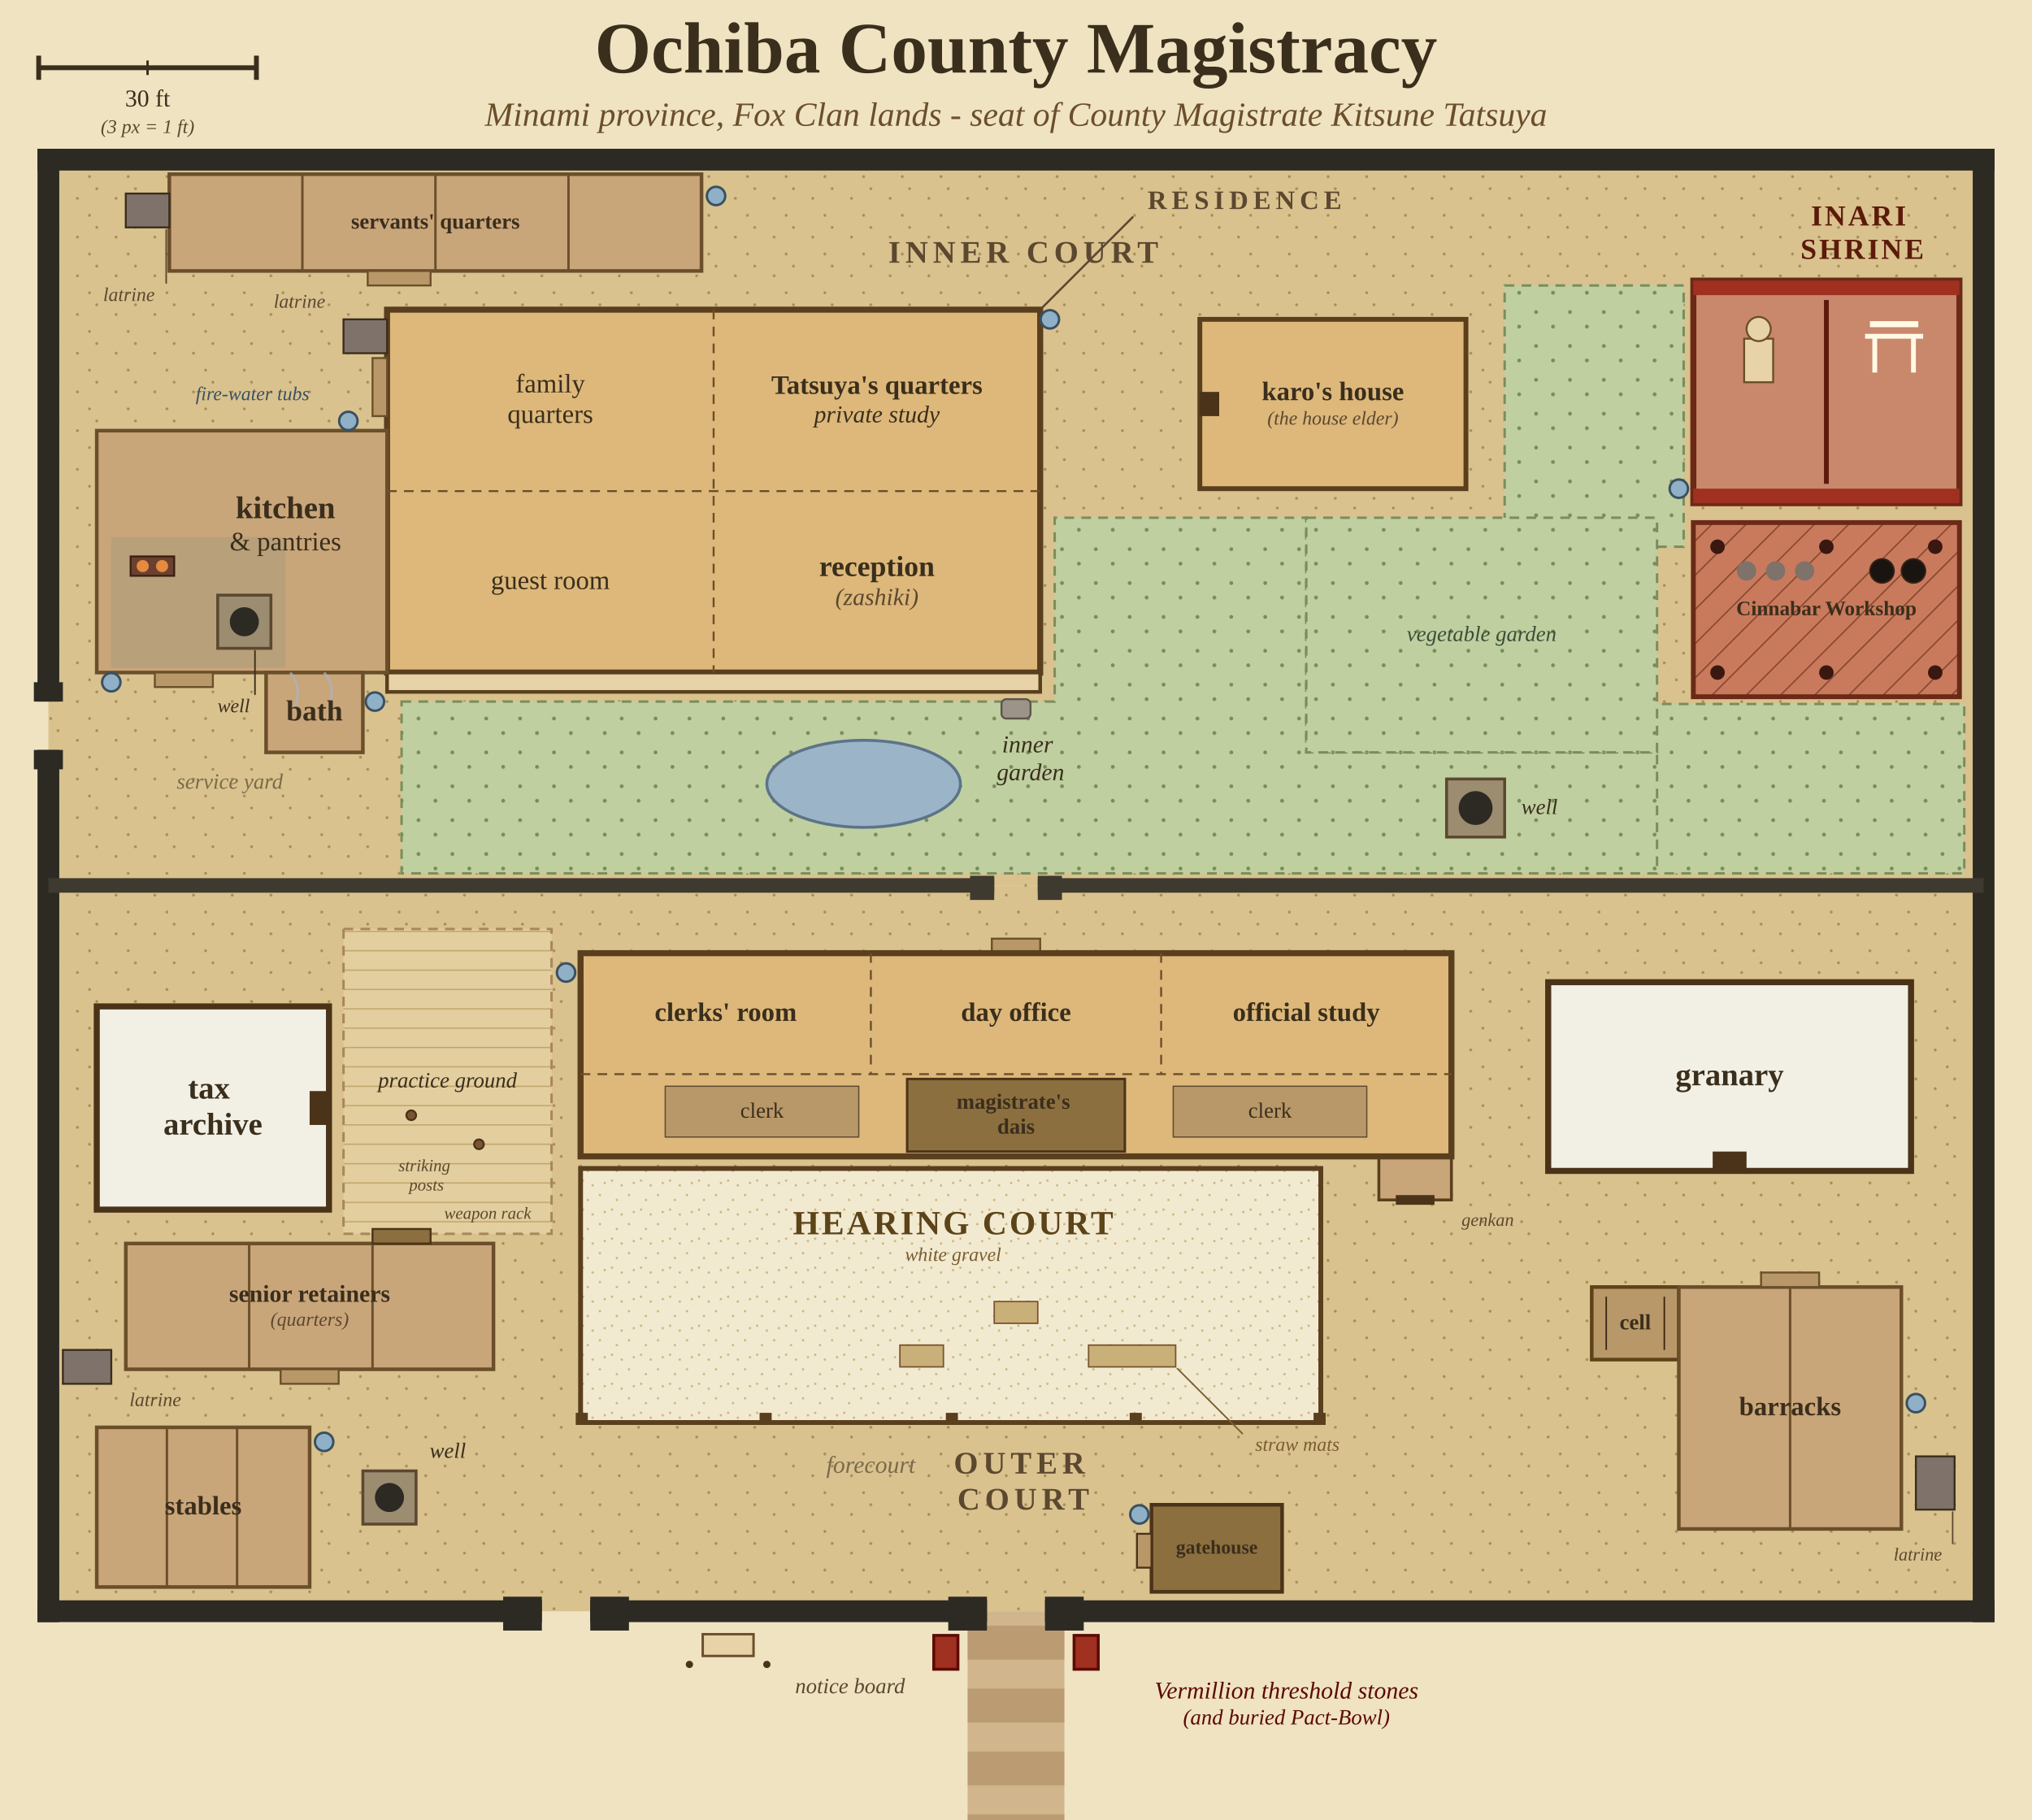
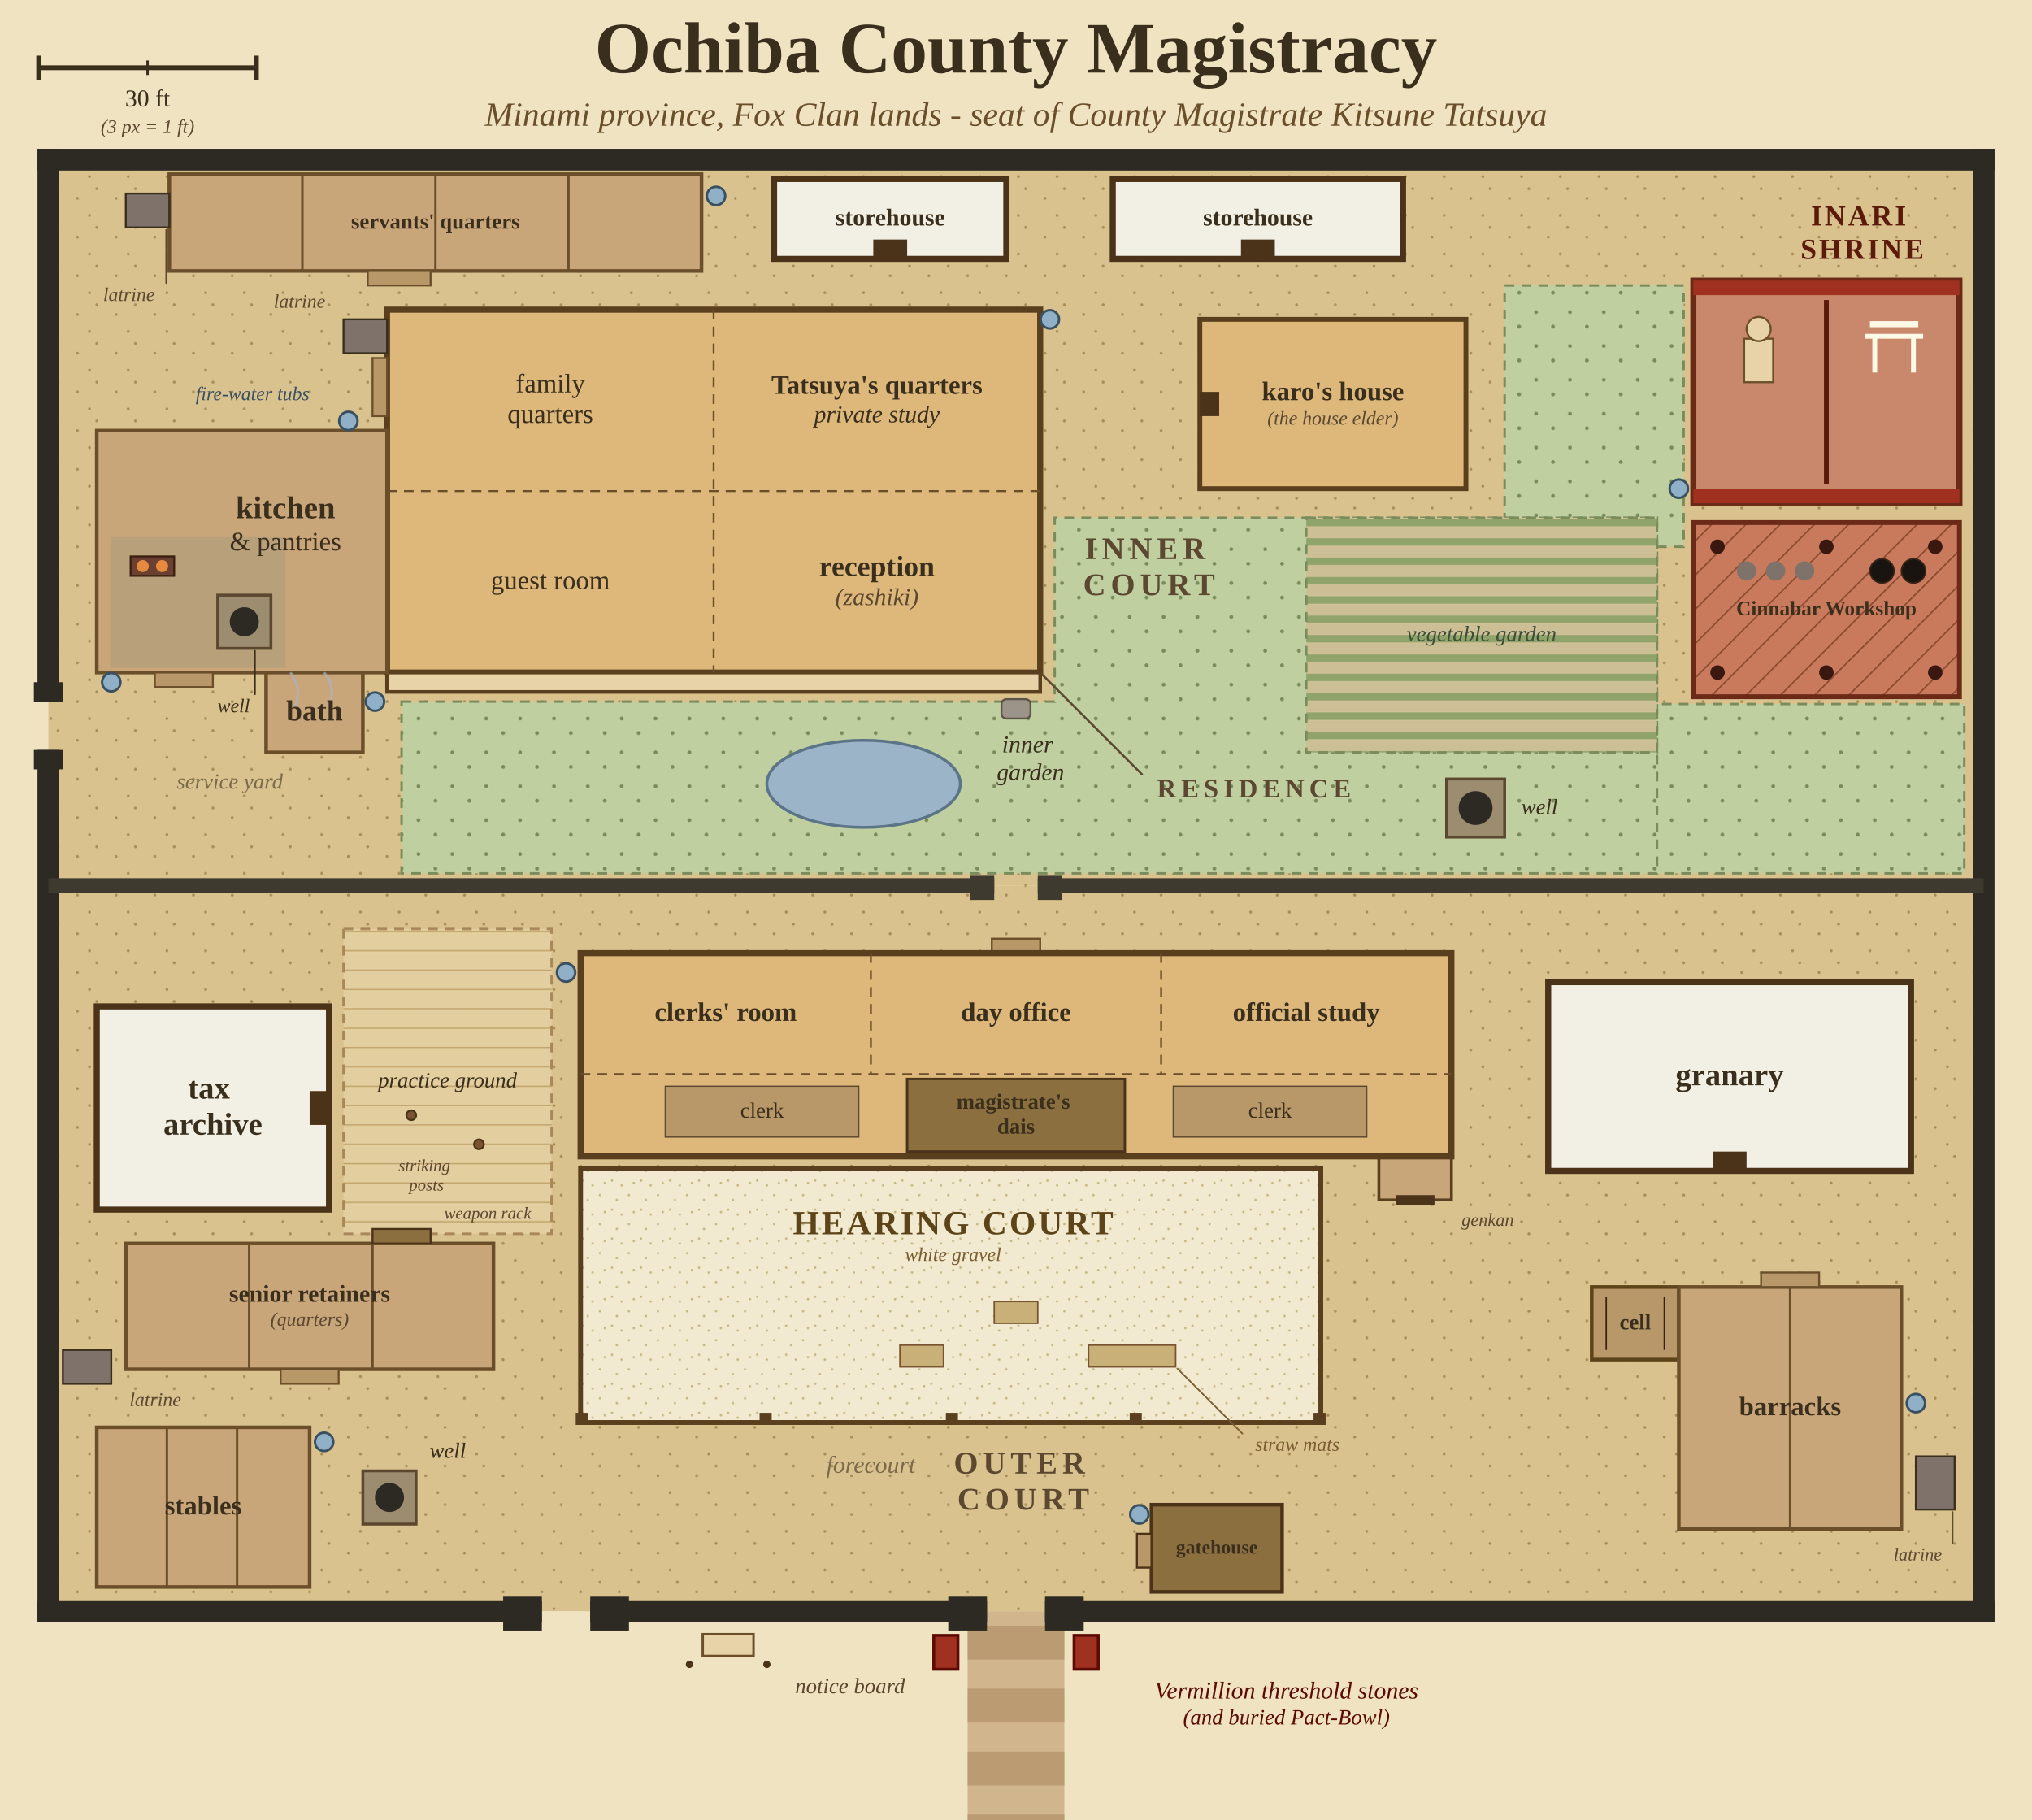
<svg xmlns="http://www.w3.org/2000/svg" viewBox="180 84 840 752" font-family="Georgia, 'Times New Roman', serif">
  <defs>
    <pattern id="colonnade-hatch" patternUnits="userSpaceOnUse" width="10" height="10" patternTransform="rotate(45)">
      <rect width="10" height="10" fill="#C97A5C" />
      <line x1="0" y1="0" x2="0" y2="10" stroke="#8C4A30" stroke-width="1.2" />
+     </pattern>
+     <pattern id="vegetable-rows" patternUnits="userSpaceOnUse" width="8" height="8">
+       <rect width="8" height="8" fill="#CDBF95" />
+       <rect y="2.5" width="8" height="3" fill="#8FA36A" />
    </pattern>
    <pattern id="garden-stipple" patternUnits="userSpaceOnUse" width="14" height="14">
      <rect width="14" height="14" fill="#BFCFA0" />
      <circle cx="3" cy="3" r="0.8" fill="#7A8C5C" />
      <circle cx="10" cy="9" r="0.8" fill="#7A8C5C" />
    </pattern>
    <pattern id="court-earth" patternUnits="userSpaceOnUse" width="16" height="16">
      <rect width="16" height="16" fill="#D9C28E" />
      <circle cx="4" cy="6" r="0.6" fill="#A88E58" />
      <circle cx="12" cy="2" r="0.6" fill="#A88E58" />
      <circle cx="9" cy="13" r="0.6" fill="#A88E58" />
    </pattern>
    <pattern id="keiko-earth" patternUnits="userSpaceOnUse" width="16" height="16">
      <rect width="16" height="16" fill="#E2CE9E" />
      <line x1="0" y1="5" x2="16" y2="5" stroke="#C2A46C" stroke-width="0.5" />
      <line x1="0" y1="13" x2="16" y2="13" stroke="#C2A46C" stroke-width="0.5" />
    </pattern>
    <pattern id="oshirasu-sand" patternUnits="userSpaceOnUse" width="12" height="12">
      <rect width="12" height="12" fill="#F2EAD0" />
      <circle cx="3" cy="4" r="0.5" fill="#C9B884" />
      <circle cx="8" cy="2" r="0.5" fill="#C9B884" />
      <circle cx="10" cy="9" r="0.5" fill="#C9B884" />
      <circle cx="5" cy="10" r="0.5" fill="#C9B884" />
      <circle cx="1" cy="8" r="0.5" fill="#C9B884" />
    </pattern>
    <pattern id="granary-slats" patternUnits="userSpaceOnUse" width="14" height="6">
      <rect width="14" height="6" fill="#D9B47A" />
      <line x1="0" y1="0" x2="14" y2="0" stroke="#7A5430" stroke-width="0.8" />
      <line x1="0" y1="3" x2="14" y2="3" stroke="#A88454" stroke-width="0.5" />
    </pattern>
  </defs>
  <rect x="0" y="0" width="1200" height="900" fill="#EFE3C2" data-kind="-" />
  <g data-kind="road">
    <path d="M 600 900 L 600 750" stroke="#B89060" stroke-width="40" stroke-linecap="butt" opacity="0.55" />
    <path d="M 600 900 L 600 750" stroke="#9C7448" stroke-width="40" stroke-dasharray="14 12" fill="none" opacity="0.4" />
  </g>
  <text x="600" y="114" text-anchor="middle" font-size="30" font-weight="bold" fill="#3A2E1C" data-kind="-">Ochiba County Magistracy</text>
  <text x="600" y="136" text-anchor="middle" font-size="14" font-style="italic" fill="#6B4F2A" data-kind="-">Minami province, Fox Clan lands - seat of County Magistrate Kitsune Tatsuya</text>
  <g data-kind="-">
    <g stroke="#3A2E1C">
      <line x1="196" y1="112" x2="286" y2="112" stroke-width="2" />
      <line x1="196" y1="107" x2="196" y2="117" stroke-width="2" />
      <line x1="286" y1="107" x2="286" y2="117" stroke-width="2" />
      <line x1="241" y1="109" x2="241" y2="115" stroke-width="1" />
    </g>
    <text x="241" y="128" text-anchor="middle" font-size="10" fill="#3A2E1C">30 ft</text>
    <text x="241" y="139" text-anchor="middle" font-size="8" font-style="italic" fill="#5C4830">(3 px = 1 ft)</text>
  </g>
  <rect x="200" y="150" width="800" height="300" fill="url(#court-earth)" id="precinct" data-kind="inner court" />
  <rect x="200" y="450" width="800" height="300" fill="url(#court-earth)" id="precinct" data-kind="outer court" />
  <g stroke="#2D2A24" stroke-width="9" fill="none" stroke-linecap="square" data-kind="compound wall">
    <line x1="200" y1="150" x2="1000" y2="150" />
    <line x1="200" y1="150" x2="200" y2="369.5" />
    <line x1="200" y1="398.5" x2="200" y2="750" />
    <line x1="1000" y1="150" x2="1000" y2="750" />
    <line x1="200" y1="750" x2="399.5" y2="750" />
    <line x1="428.5" y1="750" x2="583.5" y2="750" />
    <line x1="616.5" y1="750" x2="1000" y2="750" />
  </g>
  <g fill="#2D2A24" data-kind="main gate">
    <rect x="572" y="744" width="16" height="14" />
    <rect x="612" y="744" width="16" height="14" />
  </g>
  <g fill="#2D2A24" data-kind="side gate">
    <rect x="194" y="366" width="12" height="8" />
    <rect x="194" y="394" width="12" height="8" />
  </g>
  <g fill="#2D2A24" data-kind="side gate">
    <rect x="388" y="744" width="16" height="14" />
    <rect x="424" y="744" width="16" height="14" />
  </g>
  <g data-kind="threshold stones">
    <rect x="566" y="760" width="10" height="14" fill="#A03020" stroke="#5C0A04" stroke-width="1.2" />
    <rect x="624" y="760" width="10" height="14" fill="#A03020" stroke="#5C0A04" stroke-width="1.2" />
    <text x="711.8" y="786.1" text-anchor="middle" font-size="10" font-style="italic" fill="#5C0A04">Vermillion threshold stones</text>
    <text x="711.8" y="796.8" text-anchor="middle" font-size="9" font-style="italic" fill="#5C0A04">(and buried Pact-Bowl)</text>
  </g>
  <g data-kind="notice board">
    <rect x="470.5" y="759.5" width="21" height="9" fill="#E8D2A8" stroke="#6B4F2A" stroke-width="1" />
    <circle cx="465" cy="772" r="1.5" fill="#4A3318" />
    <circle cx="497" cy="772" r="1.5" fill="#4A3318" />
    <text x="531.4" y="783.9" text-anchor="middle" font-size="9" font-style="italic" fill="#5C4830">notice board</text>
  </g>
  <g stroke="#3F3A30" stroke-width="6" fill="none" stroke-dasharray="0" data-kind="court divider">
    <line x1="200" y1="450" x2="591" y2="450" />
    <line x1="609" y1="450" x2="1000" y2="450" />
  </g>
  <g fill="#3F3A30" data-kind="nakamon" data-part-of="court divider">
    <rect x="581" y="446" width="10" height="10" />
    <rect x="609" y="446" width="10" height="10" />
  </g>
  <text x="603.0" y="693.1" text-anchor="middle" font-size="13" font-weight="bold" letter-spacing="2" fill="#5C4830" data-kind="outer court">
    <tspan x="603.0" dy="0.0">OUTER</tspan>
    <tspan x="603.0" dy="14.9">COURT</tspan>
  </text>
  <text x="540.0" y="692.8" text-anchor="middle" font-size="10" font-style="italic" fill="#7A6A4A" data-kind="outer court">forecourt</text>
  <g data-kind="stables">
    <rect x="220" y="674" width="88" height="66" fill="#C9A57A" stroke="#6B4F2A" stroke-width="1.5" />
    <line x1="249" y1="674" x2="249" y2="740" stroke="#6B4F2A" stroke-width="1" />
    <line x1="278" y1="674" x2="278" y2="740" stroke="#6B4F2A" stroke-width="1" />
    <text x="264.0" y="710.0" text-anchor="middle" font-size="11" font-weight="bold" fill="#3A2E1C">stables</text>
  </g>
  <g data-kind="tax archive">
    <rect x="220" y="500" width="96" height="84" fill="#F2EFE4" stroke="#4A3318" stroke-width="2.5" />
    <rect x="308" y="535" width="8" height="14" fill="#4A3318" data-kind="door" />
    <text x="268.0" y="538.1" text-anchor="middle" font-size="13" font-weight="bold" fill="#3A2E1C">
      <tspan x="268.0" dy="0.0">tax</tspan>
      <tspan x="268.0" dy="14.9">archive</tspan>
    </text>
  </g>
  <g data-kind="office hall">
    <rect x="420" y="478" width="360" height="84" fill="#DDB87A" />
    <rect x="420" y="478" width="120" height="50" fill="#DDB87A" data-kind="clerks' room" />
    <rect x="540" y="478" width="120" height="50" fill="#DDB87A" data-kind="day office" />
    <rect x="660" y="478" width="120" height="50" fill="#DDB87A" data-kind="official study" />
    <rect x="750" y="562" width="30" height="18" fill="#C9A57A" stroke="#5A3F1E" stroke-width="1.2" data-kind="genkan" />
    <rect x="757" y="578" width="16" height="4" fill="#4A3318" data-kind="genkan" />
    <text x="795.0" y="590.7" text-anchor="middle" font-size="7.5" font-style="italic" fill="#5C4830" data-kind="genkan">genkan</text>
    <rect x="590" y="472" width="20" height="6" fill="#B89868" stroke="#6B4F2A" stroke-width="0.8" data-kind="door" />
    <rect x="420" y="478" width="360" height="84" fill="none" stroke="#5A3F1E" stroke-width="2.5" />
    <line x1="420" y1="528" x2="780" y2="528" stroke="#6B4F2A" stroke-width="0.8" stroke-dasharray="4 3" />
    <line x1="540" y1="478" x2="540" y2="528" stroke="#6B4F2A" stroke-width="0.8" stroke-dasharray="4 3" />
    <line x1="660" y1="478" x2="660" y2="528" stroke="#6B4F2A" stroke-width="0.8" stroke-dasharray="4 3" />
    <text x="480.0" y="506.0" text-anchor="middle" font-size="11" font-weight="bold" fill="#3A2E1C" data-kind="clerks' room">clerks' room</text>
    <text x="600.0" y="506.0" text-anchor="middle" font-size="11" font-weight="bold" fill="#3A2E1C" data-kind="day office">day office</text>
    <text x="720.0" y="506.0" text-anchor="middle" font-size="11" font-weight="bold" fill="#3A2E1C" data-kind="official study">official study</text>
    <rect x="555" y="530" width="90" height="30" fill="#8C6F3E" stroke="#4A3318" stroke-width="1" data-kind="magistrate's dais" />
    <text x="600.0" y="542.3" text-anchor="middle" font-size="9" font-weight="bold" fill="#3A2E1C" data-kind="magistrate's dais">
      <tspan x="600.0" dy="0.0">magistrate's</tspan>
      <tspan x="600.0" dy="10.3">dais</tspan>
    </text>
    <g data-kind="clerks' seats">
      <rect x="455" y="533" width="80" height="21" fill="#B89868" stroke="#5C4830" stroke-width="0.5" />
      <text x="495.0" y="546.0" text-anchor="middle" font-size="9" fill="#3A2E1C">clerk</text>
      <rect x="665" y="533" width="80" height="21" fill="#B89868" stroke="#5C4830" stroke-width="0.5" />
      <text x="705.0" y="546.0" text-anchor="middle" font-size="9" fill="#3A2E1C">clerk</text>
    </g>
  </g>
  <g data-kind="hearing court">
    <rect x="420" y="567" width="306" height="105" fill="url(#oshirasu-sand)" stroke="#5A3F1E" stroke-width="2" />
    <g fill="#5A3F1E">
      <rect x="418" y="668" width="5" height="5" />
      <rect x="494" y="668" width="5" height="5" />
      <rect x="571" y="668" width="5" height="5" />
      <rect x="647" y="668" width="5" height="5" />
      <rect x="723" y="668" width="5" height="5" />
    </g>
    <text x="574.0" y="594.2" text-anchor="middle" font-size="14" font-weight="bold" letter-spacing="1" fill="#5C4318">HEARING COURT</text>
    <text x="574.0" y="605.2" text-anchor="middle" font-size="8" font-style="italic" fill="#7A5C30">white gravel</text>
    <g data-kind="kneeling positions">
      <g fill="#C8B078" stroke="#7A5430" stroke-width="0.6">
        <rect x="591" y="622" width="18" height="9" />
        <rect x="552" y="640" width="18" height="9" />
        <rect x="630" y="640" width="36" height="9" />
      </g>
      <text x="716.3" y="683.7" text-anchor="middle" font-size="8" font-style="italic" fill="#7A5C30">straw mats</text>
      <line x1="693.6" y1="676.6" x2="666.7" y2="649.7" stroke="#7A5C30" stroke-width="0.64" stroke-linecap="round" data-leader="1" />
    </g>
  </g>
  <g data-kind="granary">
    <rect x="820" y="490" width="150" height="78" fill="#F2EFE4" stroke="#4A3318" stroke-width="2.5" />
    <rect x="888" y="560" width="14" height="8" fill="#4A3318" data-kind="door" />
    <text x="895.0" y="532.6" text-anchor="middle" font-size="13" font-weight="bold" fill="#3A2E1C">granary</text>
  </g>
  <g data-kind="cell">
    <rect x="838" y="616" width="36" height="30" fill="#B89868" stroke="#5C4318" stroke-width="1.5" />
    <line x1="844" y1="620" x2="844" y2="642" stroke="#3A2010" stroke-width="0.6" />
    <line x1="868" y1="620" x2="868" y2="642" stroke="#3A2010" stroke-width="0.6" />
    <text x="856.0" y="633.5" text-anchor="middle" font-size="9" font-weight="bold" fill="#3A2E1C">cell</text>
  </g>
  <g data-kind="barracks">
    <rect x="874" y="616" width="92" height="100" fill="#C9A57A" stroke="#6B4F2A" stroke-width="1.5" />
    <line x1="920" y1="616" x2="920" y2="716" stroke="#6B4F2A" stroke-width="1" />
    <rect x="908" y="610" width="24" height="6" fill="#B89868" stroke="#6B4F2A" stroke-width="0.8" data-kind="door" />
    <text x="920.0" y="669.0" text-anchor="middle" font-size="11" font-weight="bold" fill="#3A2E1C">barracks</text>
  </g>
  <g data-kind="latrine">
    <rect x="972" y="686" width="16" height="22" fill="#7E726A" stroke="#3A2E1C" stroke-width="0.8" />
    <text x="972.8" y="729.0" text-anchor="middle" font-size="7.5" font-style="italic" fill="#5C4830">latrine</text>
    <line x1="987.2" y1="722.0" x2="987.2" y2="709.0" stroke="#5C4830" stroke-width="0.60" stroke-linecap="round" data-leader="1" />
  </g>
  <g data-kind="latrine">
    <rect x="206" y="642" width="20" height="14" fill="#7E726A" stroke="#3A2E1C" stroke-width="0.8" />
    <text x="244.2" y="665.2" text-anchor="middle" font-size="8" font-style="italic" fill="#5C4830">latrine</text>
  </g>
  <g data-kind="well">
    <rect x="330" y="692" width="22" height="22" fill="#9C8C70" stroke="#5C4830" stroke-width="1.2" />
    <circle cx="341" cy="703" r="6" fill="#2D2A24" />
    <text x="365.1" y="686.6" text-anchor="middle" font-size="9" font-style="italic" fill="#3A2E1C">well</text>
  </g>
  <g data-kind="retainers' quarters">
    <rect x="232" y="598" width="152" height="52" fill="#C9A57A" stroke="#6B4F2A" stroke-width="1.5" />
    <line x1="283" y1="598" x2="283" y2="650" stroke="#6B4F2A" stroke-width="1" />
    <line x1="334" y1="598" x2="334" y2="650" stroke="#6B4F2A" stroke-width="1" />
    <rect x="296" y="650" width="24" height="6" fill="#B89868" stroke="#6B4F2A" stroke-width="0.8" data-kind="door" />
    <text x="308.0" y="622.1" text-anchor="middle" font-size="10" font-weight="bold" fill="#3A2E1C">senior retainers</text>
    <text x="308.0" y="632.0" text-anchor="middle" font-size="8" font-style="italic" fill="#5C4830">(quarters)</text>
  </g>
  <g data-kind="practice ground">
    <rect x="322" y="468" width="86" height="126" fill="url(#keiko-earth)" stroke="#A8875A" stroke-width="1" stroke-dasharray="4 3" />
    <text x="365.0" y="533.5" text-anchor="middle" font-size="9" font-style="italic" fill="#3A2E1C">practice ground</text>
    <g data-kind="striking posts">
      <text x="356.3" y="568.1" text-anchor="middle" font-size="7" font-style="italic" fill="#5C4830">
        <tspan x="356.3" dy="0.0">striking</tspan>
        <tspan x="356.3" dy="8.0">posts</tspan>
      </text>
      <circle cx="350" cy="545" r="2" fill="#7A5430" stroke="#4A3318" stroke-width="0.8" />
      <circle cx="378" cy="557" r="2" fill="#7A5430" stroke="#4A3318" stroke-width="0.8" />
    </g>
    <g data-kind="weapon rack">
      <rect x="334" y="592" width="24" height="6" fill="#8C6F3E" stroke="#4A3318" stroke-width="0.8" />
      <text x="381.6" y="587.8" text-anchor="middle" font-size="7" font-style="italic" fill="#5C4830">weapon rack</text>
    </g>
  </g>
  <g data-kind="gatehouse">
    <rect x="656" y="706" width="54" height="36" fill="#8C6F3E" stroke="#4A3318" stroke-width="1.5" />
    <rect x="650" y="718" width="6" height="14" fill="#B89868" stroke="#4A3318" stroke-width="0.8" data-kind="door" />
    <text x="683.0" y="726.2" text-anchor="middle" font-size="8" font-weight="bold" fill="#3A2E1C">gatehouse</text>
  </g>
  <g data-kind="residence">
    <rect x="340" y="212" width="270" height="150" fill="#DDB87A" />
    <rect x="340" y="212" width="135" height="75" fill="#DDB87A" data-kind="family quarters" />
    <rect x="475" y="212" width="135" height="75" fill="#DDB87A" data-kind="lord's quarters" />
    <rect x="340" y="287" width="135" height="75" fill="#DDB87A" data-kind="guest quarters" />
    <rect x="475" y="287" width="135" height="75" fill="#DDB87A" data-kind="reception room" />
    <rect x="340" y="212" width="270" height="150" fill="none" stroke="#5A3F1E" stroke-width="2.5" />
    <rect x="340" y="362" width="270" height="8" fill="#E8D2A8" stroke="#5A3F1E" stroke-width="1.5" data-kind="engawa" />
    <line x1="340" y1="287" x2="610" y2="287" stroke="#6B4F2A" stroke-width="0.8" stroke-dasharray="4 3" />
    <line x1="475" y1="212" x2="475" y2="362" stroke="#6B4F2A" stroke-width="0.8" stroke-dasharray="4 3" />
    <g data-kind="lord's quarters">
      <text x="542.5" y="246.8" text-anchor="middle" font-size="11" font-weight="bold" fill="#3A2E1C">Tatsuya's quarters</text>
      <text x="542.5" y="258.6" text-anchor="middle" font-size="10" font-style="italic" fill="#3A2E1C">private study</text>
    </g>
    <g data-kind="family quarters">
      <text x="407.5" y="246.2" text-anchor="middle" font-size="11" fill="#3A2E1C">family</text>
      <text x="407.5" y="258.8" text-anchor="middle" font-size="11" fill="#3A2E1C">quarters</text>
    </g>
    <rect x="334" y="232" width="6" height="24" fill="#B89868" stroke="#6B4F2A" stroke-width="0.8" data-kind="door" />
    <text x="407.5" y="327.5" text-anchor="middle" font-size="11" fill="#3A2E1C" data-kind="guest quarters">guest room</text>
    <g data-kind="reception room">
      <text x="542.5" y="322.1" text-anchor="middle" font-size="12" font-weight="bold" fill="#3A2E1C">reception</text>
      <text x="542.5" y="334.1" text-anchor="middle" font-size="10" font-style="italic" fill="#5C4830">(zashiki)</text>
    </g>
  </g>
  <g data-kind="kitchen" data-part-of="residence">
    <rect x="220" y="262" width="120" height="100" fill="#C9A57A" stroke="#6B4F2A" stroke-width="1.5" />
    <rect x="226" y="306" width="72" height="54" fill="#B8A07A" />
    <g data-kind="hearth">
      <rect x="234" y="314" width="18" height="8" fill="#6B4030" stroke="#3A2010" stroke-width="0.8" />
      <circle cx="239" cy="318" r="2.5" fill="#E68A40" />
      <circle cx="247" cy="318" r="2.5" fill="#E68A40" />
    </g>
    <text x="298.0" y="298.2" text-anchor="middle" font-size="13" font-weight="bold" fill="#3A2E1C">kitchen</text>
    <text x="298.0" y="311.5" text-anchor="middle" font-size="11" fill="#3A2E1C">&amp; pantries</text>
    <rect x="244" y="362" width="24" height="6" fill="#B89868" stroke="#6B4F2A" stroke-width="0.8" data-kind="door" />
    <rect x="270" y="330" width="22" height="22" fill="#9C8C70" stroke="#5C4830" stroke-width="1.2" data-kind="well" />
    <circle cx="281" cy="341" r="6" fill="#2D2A24" data-kind="well" />
    <text x="276.6" y="378.4" text-anchor="middle" font-size="8" font-style="italic" fill="#3A2E1C" data-kind="well">well</text>
    <line x1="285.4" y1="371.0" x2="285.4" y2="353.0" stroke="#3A2E1C" stroke-width="0.64" stroke-linecap="round" data-kind="well" data-leader="1" />
  </g>
  <g data-kind="inner court">
    <polygon points="205,370 345,370 345,445 205,445" fill="none" />
    <text x="275.0" y="410.0" text-anchor="middle" font-size="9" font-style="italic" fill="#7A6A4A">service yard</text>
  </g>
  <rect x="802" y="202" width="74" height="108" fill="url(#garden-stipple)" stroke="#7A8C5C" stroke-width="1" stroke-dasharray="4 3" data-kind="garden" />
  <g data-kind="compound shrine">
    <rect x="880" y="200" width="110" height="92" fill="#C9876C" stroke="#6B2A18" stroke-width="2.5" />
    <line x1="935" y1="208" x2="935" y2="284" stroke="#5C1A0A" stroke-width="2" />
    <rect x="880" y="200" width="110" height="6" fill="#A03020" />
    <rect x="880" y="286" width="110" height="6" fill="#A03020" />
    <g data-kind="shrine altar">
      <g transform="translate(907, 226)">
        <rect x="-6" y="-2" width="12" height="18" fill="#E8D2A8" stroke="#6B4F2A" stroke-width="0.8" />
        <circle cx="0" cy="-6" r="5" fill="#E8D2A8" stroke="#6B4F2A" stroke-width="0.8" />
      </g>
    </g>
    <g data-kind="shrine altar">
      <g transform="translate(963, 218)">
        <line x1="-10" y1="0" x2="10" y2="0" stroke="#FFFAE6" stroke-width="2.5" />
        <line x1="-12" y1="5" x2="12" y2="5" stroke="#FFFAE6" stroke-width="2" />
        <line x1="-8" y1="5" x2="-8" y2="20" stroke="#FFFAE6" stroke-width="2" />
        <line x1="8" y1="5" x2="8" y2="20" stroke="#FFFAE6" stroke-width="2" />
      </g>
    </g>
  </g>
  <g data-kind="garden">
    <rect x="860" y="375" width="132" height="70" fill="url(#garden-stipple)" stroke="#7A8C5C" stroke-width="1" stroke-dasharray="4 3" />
  </g>
  <text x="949.8" y="177.2" text-anchor="middle" font-size="12" font-weight="bold" letter-spacing="1" fill="#5C1A0A" data-kind="compound shrine">
    <tspan x="949.8" dy="0.0">INARI</tspan>
    <tspan x="949.8" dy="13.8">SHRINE</tspan>
  </text>
  <g data-kind="cinnabar workshop">
    <rect x="880" y="300" width="110" height="72" fill="url(#colonnade-hatch)" stroke="#6B2A18" stroke-width="2" />
    <circle cx="890" cy="310" r="3" fill="#3A1810" />
    <circle cx="935" cy="310" r="3" fill="#3A1810" />
    <circle cx="980" cy="310" r="3" fill="#3A1810" />
    <circle cx="890" cy="362" r="3" fill="#3A1810" />
    <circle cx="935" cy="362" r="3" fill="#3A1810" />
    <circle cx="980" cy="362" r="3" fill="#3A1810" />
    <g data-kind="drying stones and bowls">
      <circle cx="902" cy="320" r="4" fill="#7E726A" />
      <circle cx="914" cy="320" r="4" fill="#7E726A" />
      <circle cx="926" cy="320" r="4" fill="#7E726A" />
      <circle cx="958" cy="320" r="5" fill="#1A1410" stroke="#3A2418" stroke-width="0.6" />
      <circle cx="971" cy="320" r="5" fill="#1A1410" stroke="#3A2418" stroke-width="0.6" />
    </g>
    <text x="935.0" y="338.3" text-anchor="middle" font-size="8.5" font-weight="bold" fill="#3A2E1C">Cinnabar Workshop</text>
  </g>
  <g data-kind="garden">
-     <path d="M 346 374 H 616 V 298 H 720 V 395 H 865 V 445 H 346 Z" fill="url(#garden-stipple)" stroke="#7A8C5C" stroke-width="1" stroke-dasharray="4 3" />
+     <path d="M 346 374 H 616 V 298 H 865 V 445 H 346 Z" fill="url(#garden-stipple)" stroke="#7A8C5C" stroke-width="1" stroke-dasharray="4 3" />
    <ellipse cx="537" cy="408" rx="40" ry="18" fill="#9CB4C8" stroke="#5C7488" stroke-width="1.2" data-kind="garden pond" />
    <rect x="594" y="373" width="12" height="8" rx="2" fill="#9C9488" stroke="#5C5448" stroke-width="0.8" />
    <text x="606.0" y="395.0" text-anchor="middle" font-size="10" font-style="italic" fill="#3A2E1C">
      <tspan x="606.0" dy="0.0">inner</tspan>
      <tspan x="606.0" dy="11.5">garden</tspan>
    </text>
  </g>
  <g data-kind="bath">
    <rect x="290" y="362" width="40" height="33" fill="#C9A57A" stroke="#6B4F2A" stroke-width="1.5" />
    <path d="M 302 376 q 3 -8 -2 -14 M 316 376 q 3 -8 -2 -14" stroke="#A8B4C8" stroke-width="1" fill="none" opacity="0.7" />
    <text x="310.0" y="381.8" text-anchor="middle" font-size="12" font-weight="bold" fill="#3A2E1C">bath</text>
  </g>
  <g data-kind="karo's house">
    <rect x="676" y="216" width="110" height="70" fill="#DDB87A" stroke="#5A3F1E" stroke-width="2" />
    <rect x="676" y="246" width="8" height="10" fill="#4A3318" data-kind="door" />
    <text x="731.0" y="249.4" text-anchor="middle" font-size="11" font-weight="bold" fill="#3A2E1C">karo's house</text>
    <text x="731.0" y="259.5" text-anchor="middle" font-size="8" font-style="italic" fill="#5C4830">(the house elder)</text>
  </g>
  <g data-kind="well" data-part-of="garden">
    <rect x="778" y="406" width="24" height="24" fill="#9C8C70" stroke="#5C4830" stroke-width="1.2" />
    <circle cx="790" cy="418" r="7" fill="#2D2A24" />
    <text x="816.4" y="420.5" text-anchor="middle" font-size="9" font-style="italic" fill="#3A2E1C">well</text>
+   </g>
+   <g data-kind="storehouse">
+     <rect x="500" y="158" width="96" height="33" fill="#F2EFE4" stroke="#4A3318" stroke-width="2.5" />
+     <rect x="541" y="183" width="14" height="8" fill="#4A3318" data-kind="door" />
+     <text x="548.0" y="177.2" text-anchor="middle" font-size="10" font-weight="bold" fill="#3A2E1C">storehouse</text>
+   </g>
+   <g data-kind="storehouse">
+     <rect x="640" y="158" width="120" height="33" fill="#F2EFE4" stroke="#4A3318" stroke-width="2.5" />
+     <rect x="693" y="183" width="14" height="8" fill="#4A3318" data-kind="door" />
+     <text x="700.0" y="177.2" text-anchor="middle" font-size="10" font-weight="bold" fill="#3A2E1C">storehouse</text>
  </g>
  <g data-kind="servants' quarters">
    <rect x="250" y="156" width="220" height="40" fill="#C9A57A" stroke="#6B4F2A" stroke-width="1.5" />
    <line x1="305" y1="156" x2="305" y2="196" stroke="#6B4F2A" stroke-width="1" />
    <line x1="360" y1="156" x2="360" y2="196" stroke="#6B4F2A" stroke-width="1" />
    <line x1="415" y1="156" x2="415" y2="196" stroke="#6B4F2A" stroke-width="1" />
    <rect x="332" y="196" width="26" height="6" fill="#B89868" stroke="#6B4F2A" stroke-width="0.8" data-kind="door" />
    <text x="360.0" y="178.5" text-anchor="middle" font-size="9" font-weight="bold" fill="#3A2E1C">servants' quarters</text>
  </g>
  <g data-kind="latrine" data-part-of="servants' quarters">
    <rect x="232" y="164" width="18" height="14" fill="#7E726A" stroke="#3A2E1C" stroke-width="0.8" />
    <text x="233.3" y="208.4" text-anchor="middle" font-size="8" font-style="italic" fill="#5C4830">latrine</text>
    <line x1="248.7" y1="201.0" x2="248.7" y2="179.0" stroke="#5C4830" stroke-width="0.64" stroke-linecap="round" data-leader="1" />
  </g>
  <g data-kind="latrine" data-part-of="residence">
    <rect x="322" y="216" width="18" height="14" fill="#7E726A" stroke="#3A2E1C" stroke-width="0.8" />
    <text x="303.8" y="211.2" text-anchor="middle" font-size="8" font-style="italic" fill="#5C4830">latrine</text>
  </g>
  <g data-kind="vegetable garden">
-     <rect x="720" y="298" width="145" height="97" fill="url(#garden-stipple)" stroke="#7A8C5C" stroke-width="1" stroke-dasharray="4 3" />
+     <rect x="720" y="298" width="145" height="97" fill="url(#vegetable-rows)" stroke="#7A8C5C" stroke-width="1" stroke-dasharray="4 3" />
    <text x="792.5" y="349.0" text-anchor="middle" font-size="9" font-style="italic" fill="#3A4E38">vegetable garden</text>
  </g>
-   <text x="603.0" y="192.6" text-anchor="middle" font-size="13" font-weight="bold" letter-spacing="2" fill="#5C4830" data-kind="inner court">INNER COURT</text>
-   <text x="694.5" y="170.4" text-anchor="middle" font-size="11" font-weight="bold" letter-spacing="2" fill="#5C4830" data-kind="residence">RESIDENCE</text>
-   <line x1="648.2" y1="173.8" x2="610.7" y2="211.3" stroke="#5C4830" stroke-width="0.88" stroke-linecap="round" data-kind="residence" data-leader="1" />
+   <text x="655.0" y="315.1" text-anchor="middle" font-size="13" font-weight="bold" letter-spacing="2" fill="#5C4830" data-kind="inner court">
+     <tspan x="655.0" dy="0.0">INNER</tspan>
+     <tspan x="655.0" dy="14.9">COURT</tspan>
+   </text>
+   <text x="698.4" y="413.6" text-anchor="middle" font-size="11" font-weight="bold" letter-spacing="2" fill="#5C4830" data-kind="residence">RESIDENCE</text>
+   <line x1="652.1" y1="404.1" x2="610.7" y2="362.7" stroke="#5C4830" stroke-width="0.88" stroke-linecap="round" data-kind="residence" data-leader="1" />
  <g fill="#8FB0C6" stroke="#3A5060" stroke-width="1" data-kind="fire-water tubs">
    <circle cx="226" cy="366" r="3.8" />
    <circle cx="324" cy="258" r="3.8" />
    <circle cx="414" cy="486" r="3.8" />
    <circle cx="614" cy="216" r="3.8" />
    <circle cx="335" cy="374" r="3.8" />
    <circle cx="874" cy="286" r="3.8" />
    <circle cx="972" cy="664" r="3.8" />
    <circle cx="651" cy="710" r="3.8" />
    <circle cx="314" cy="680" r="3.8" />
    <circle cx="476" cy="165" r="3.8" />
  </g>
  <text x="284.4" y="249.4" text-anchor="middle" font-size="8" font-style="italic" fill="#3A5060" data-kind="fire-water tubs">fire-water tubs</text>
</svg>
